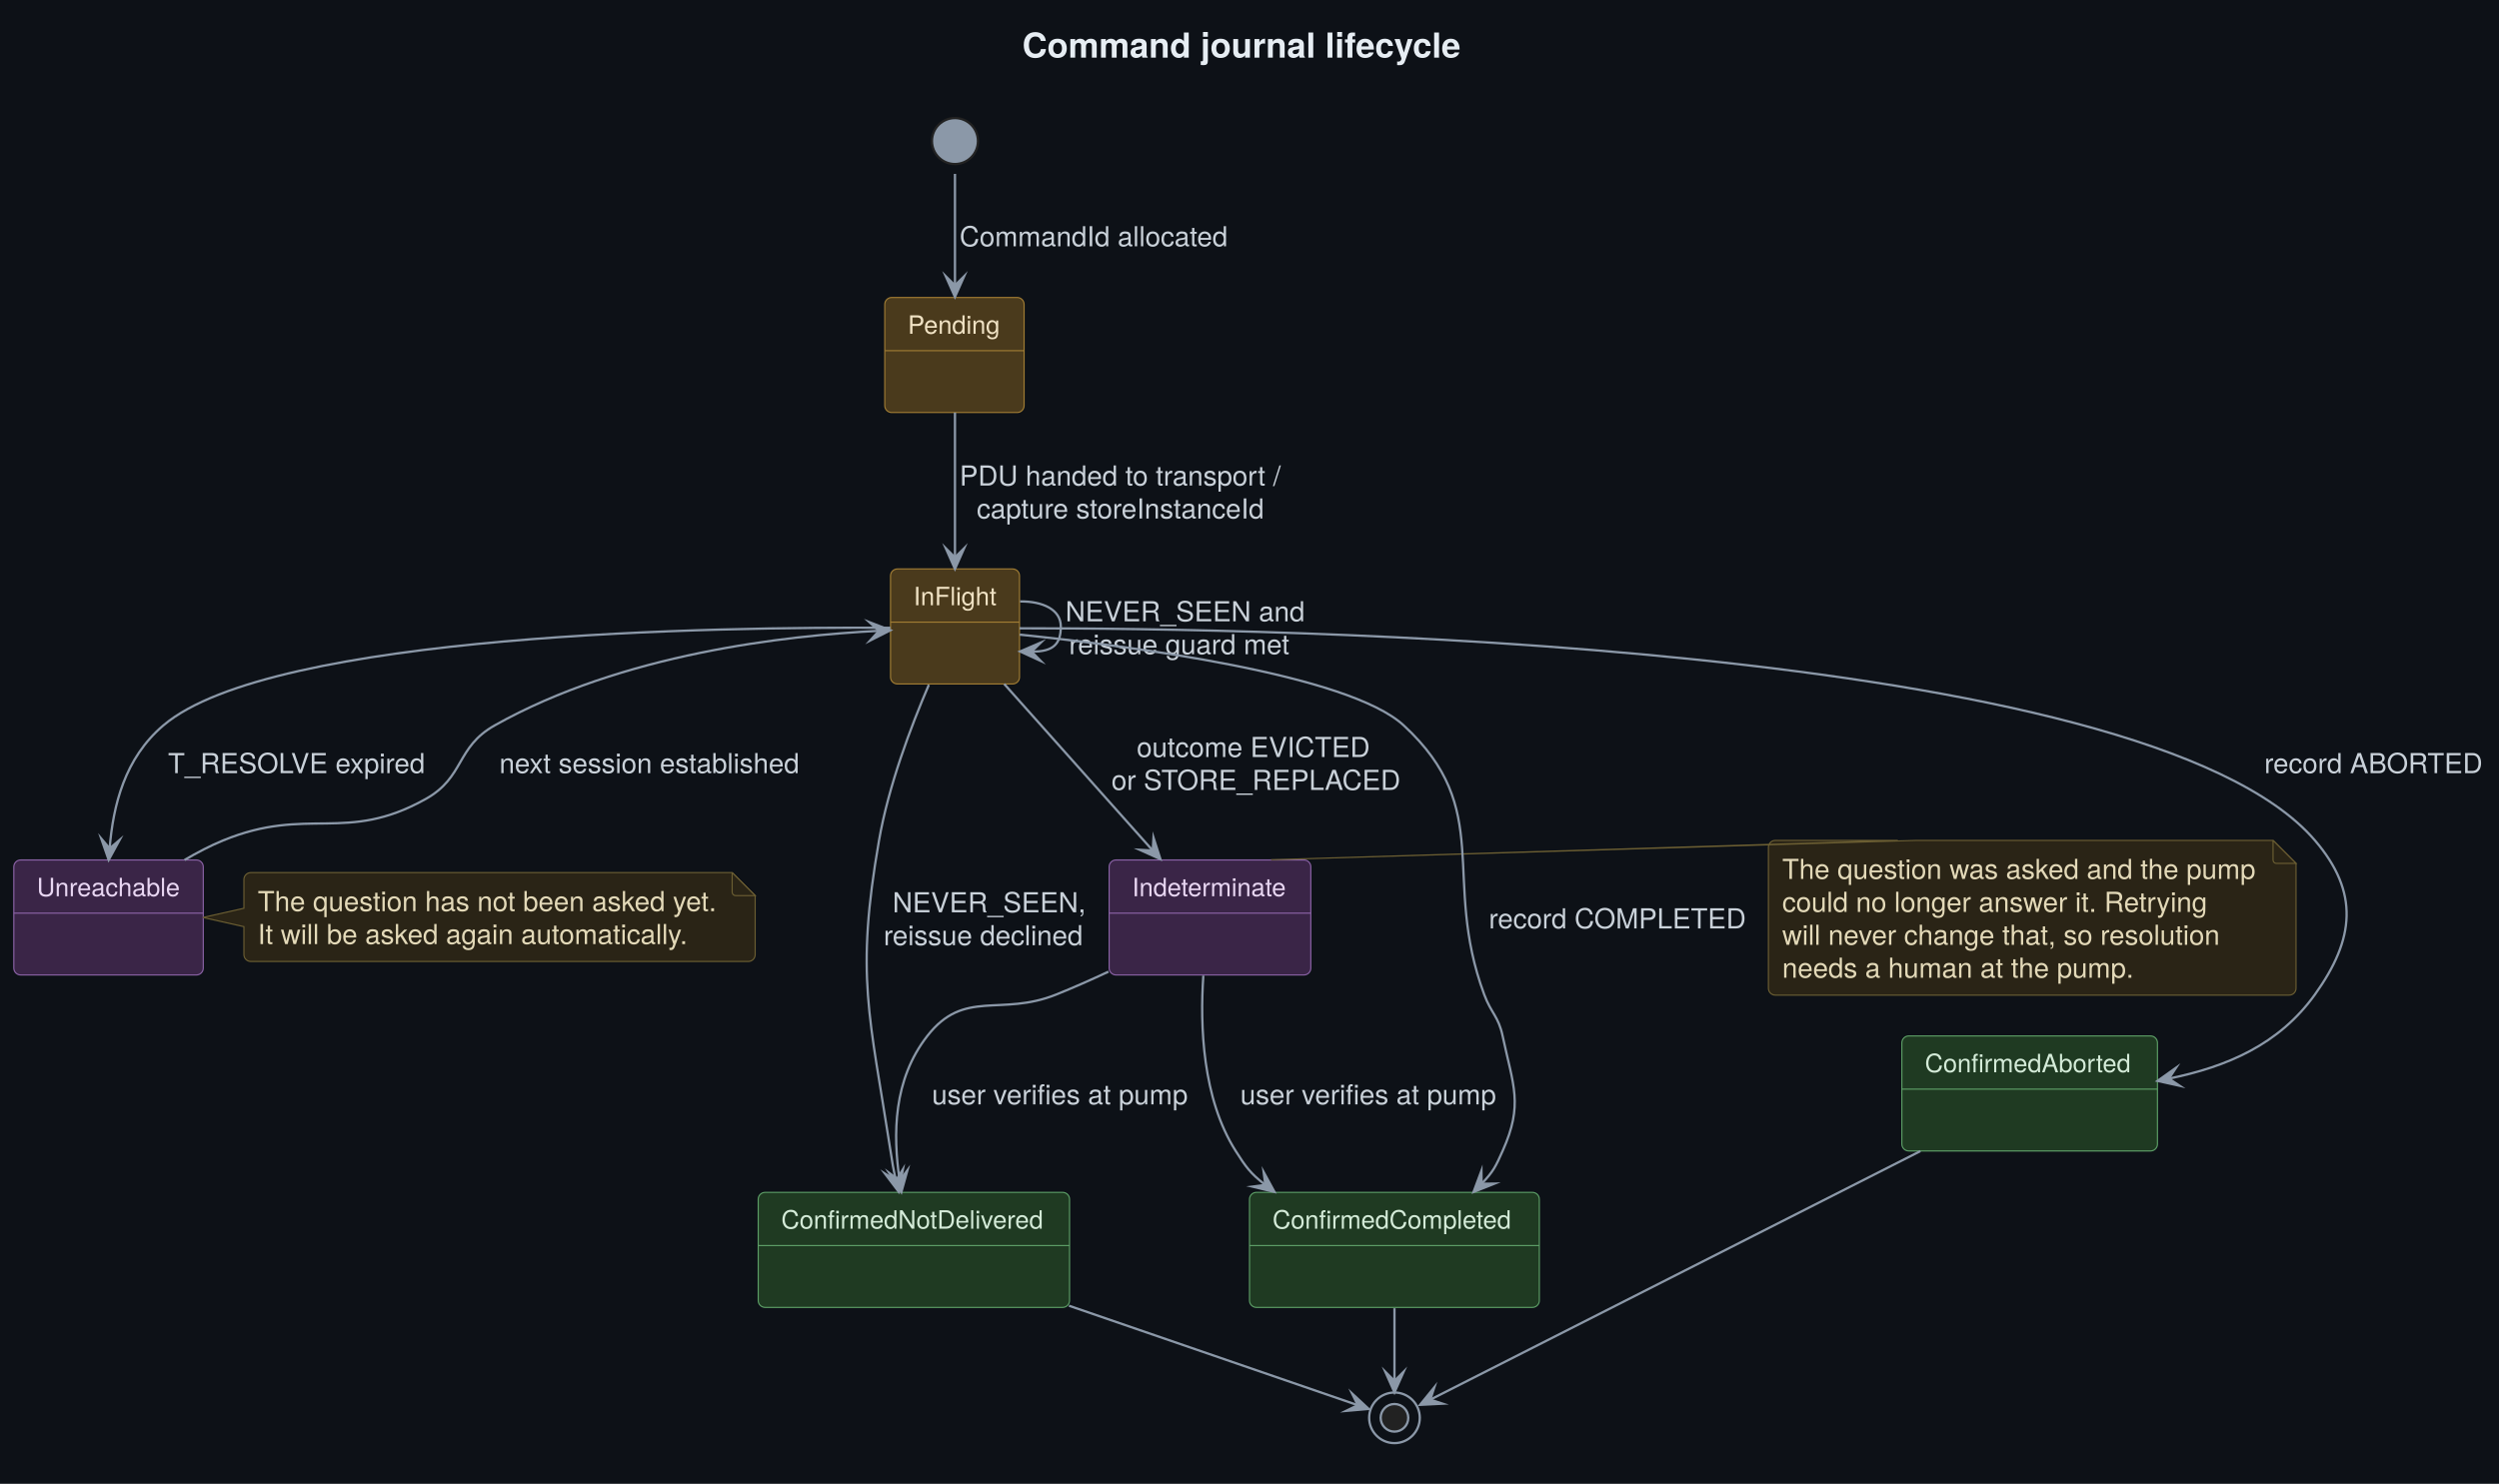
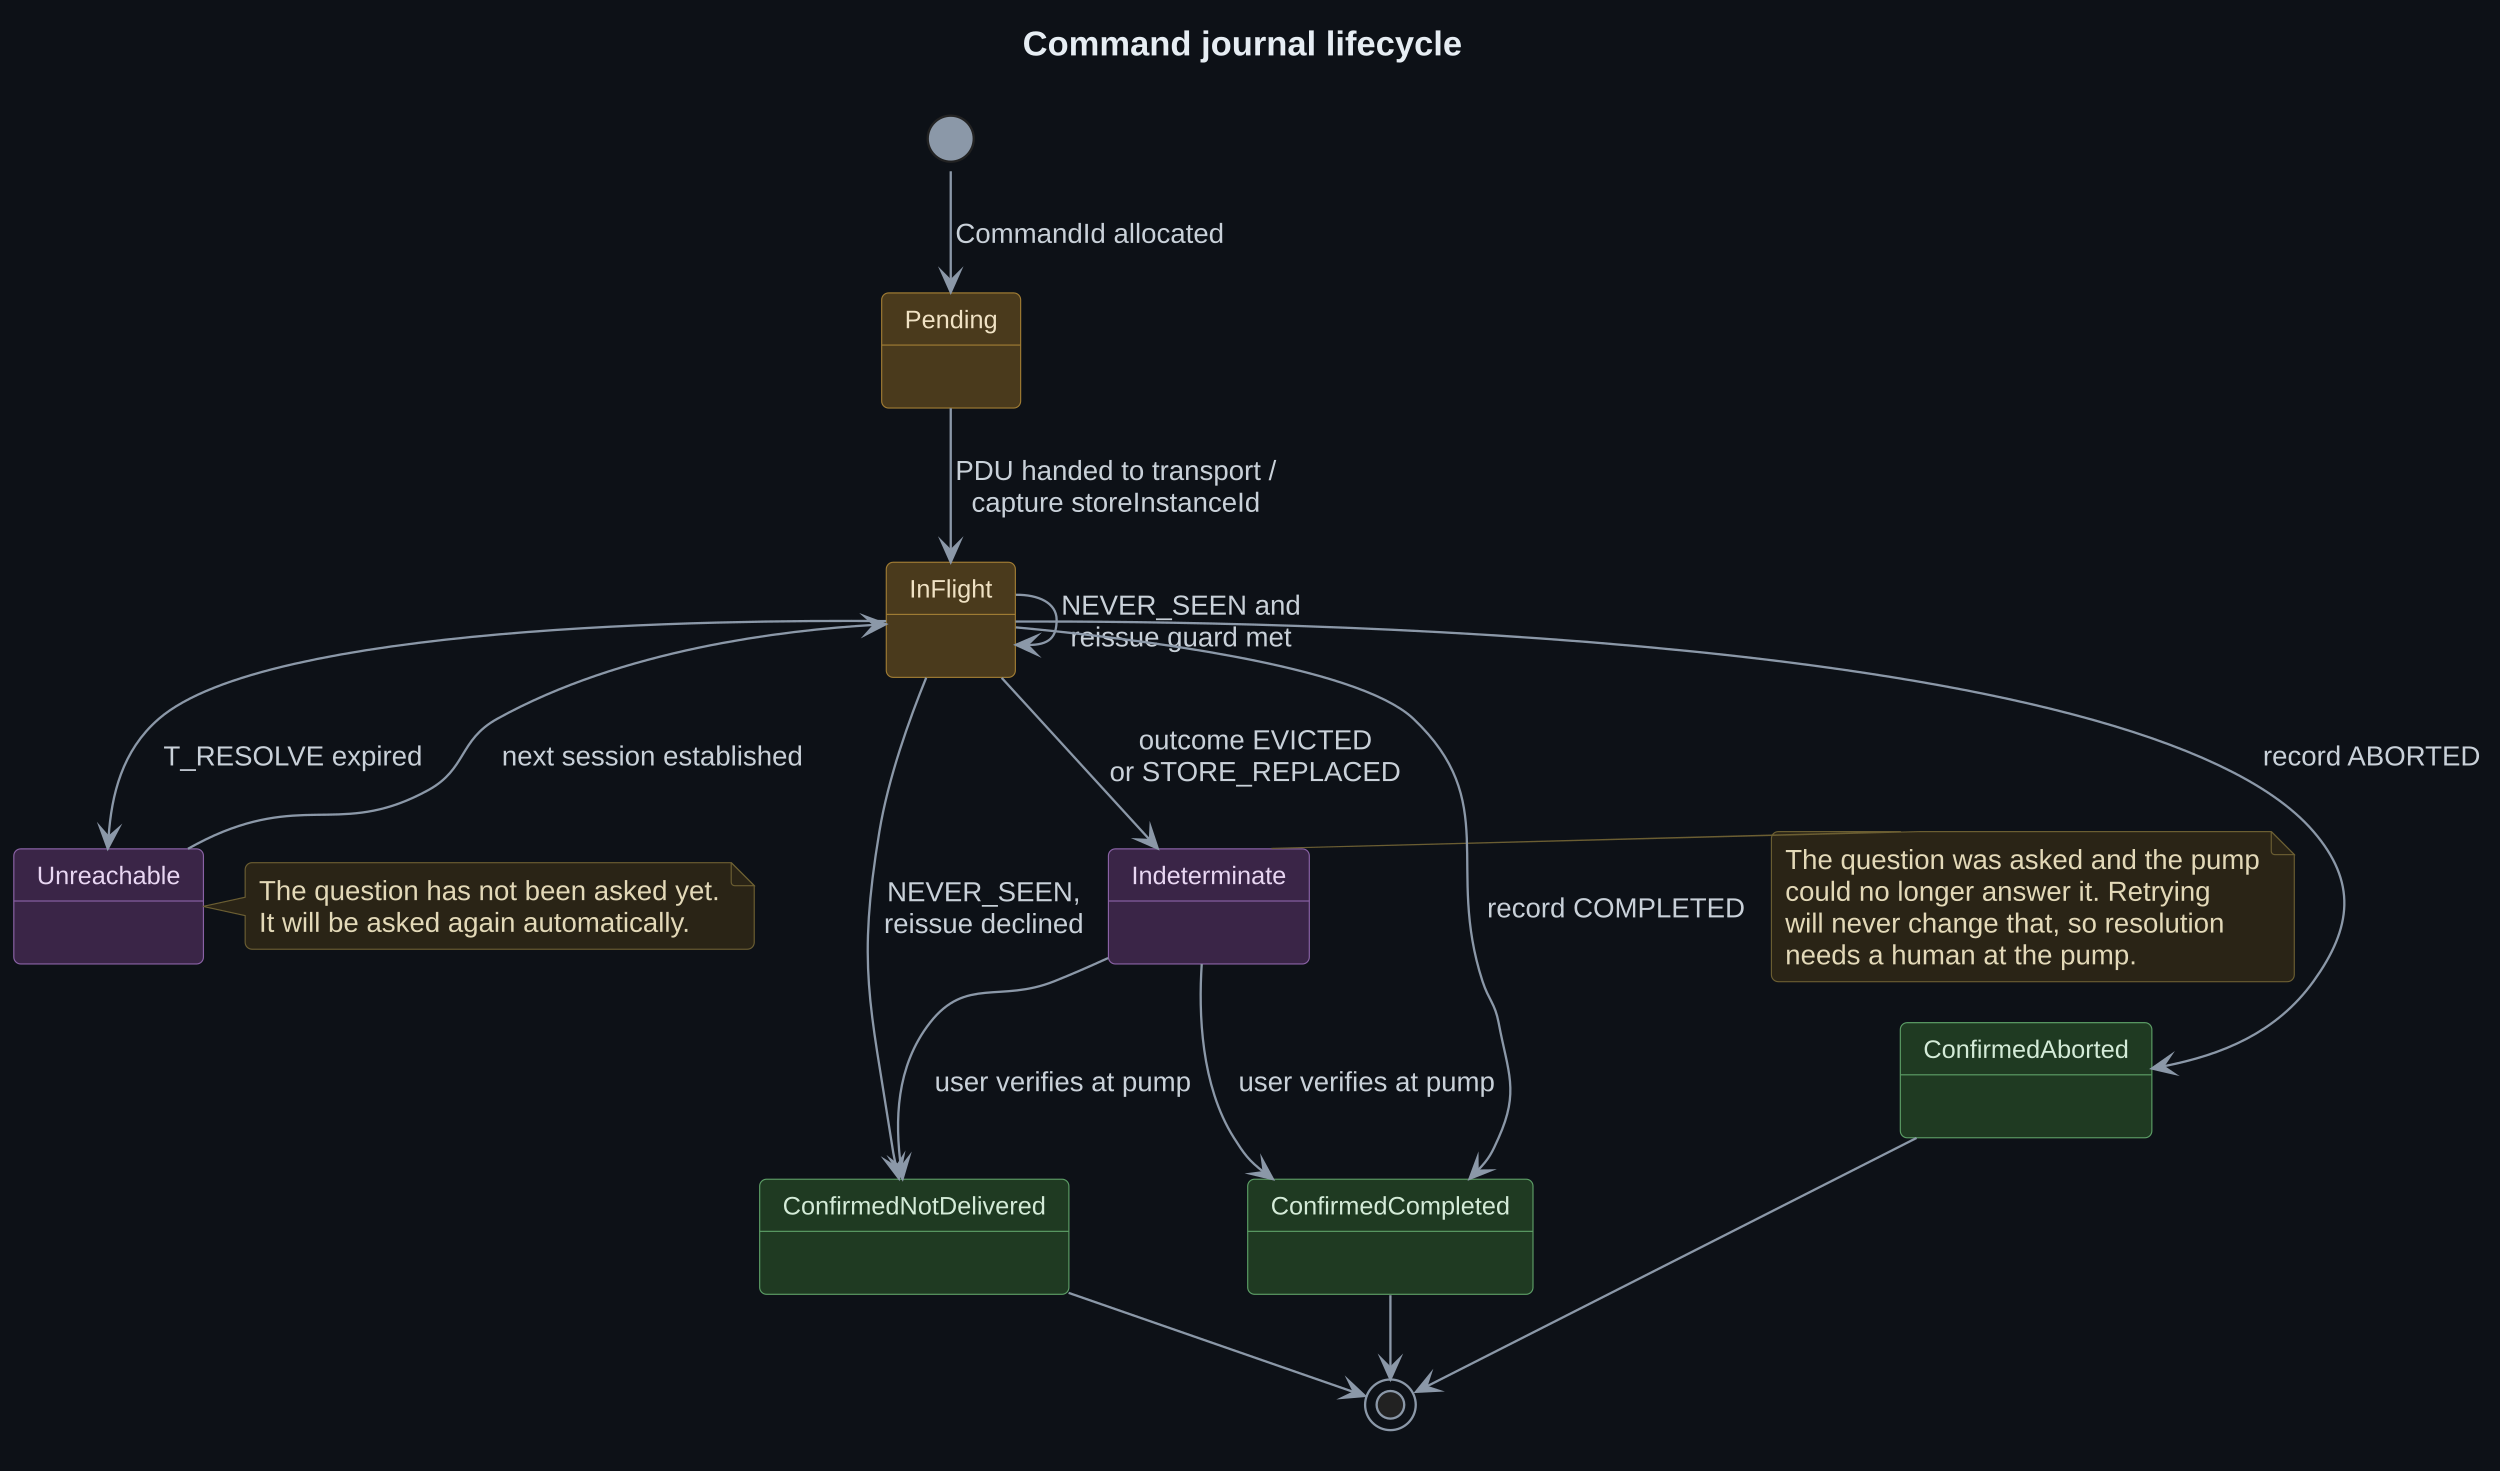
- <svg xmlns="http://www.w3.org/2000/svg" version="1.1" data-diagram-type="STATE" style="width:1086px;height:645px;background:#0D1117;" width="1086px" height="645px" viewBox="0 0 1086 645" zoomAndPan="magnify" preserveAspectRatio="none" contentStyleType="text/css">
+ <svg xmlns="http://www.w3.org/2000/svg" version="1.1" data-diagram-type="STATE" style="width:1086px;height:639px;background:#0D1117;" width="1086px" height="639px" viewBox="0 0 1086 639" zoomAndPan="magnify" preserveAspectRatio="none" contentStyleType="text/css">
  <defs />
  <g font-family="sans-serif" lengthAdjust="spacing">
-     <rect x="0" y="0" width="1086" height="645" fill="#0D1117" style="stroke:none;" />
+     <rect x="0" y="0" width="1086" height="639" fill="#0D1117" style="stroke:none;" />
    <g class="title" data-source-line="3">
-       <text x="444.242" y="25.06" fill="#E6EDF3" font-size="15" textLength="190.74" font-weight="700" font-family="'Helvetica Neue'">Command journal lifecycle</text>
+       <text x="444.236" y="24.07" fill="#E6EDF3" font-size="15" textLength="190.884" font-weight="700" font-family="'Liberation Sans'">Command journal lifecycle</text>
    </g>
    <g class="entity" data-qualified-name="Pending" id="ent0001" data-source-line="5">
-       <rect x="384.5" y="129.315" width="60.546" height="50" fill="#4A3A1C" style="stroke:#A07C33;stroke-width:0.5;" rx="3" ry="3" />
-       <line x1="384.5" y1="152.438" x2="445.046" y2="152.438" style="stroke:#A07C33;stroke-width:0.5;" />
-       <text x="394.5" y="145.095" fill="#F0E2C4" font-size="11" textLength="40.546" font-family="'Helvetica Neue'">Pending</text>
+       <rect x="383" y="127.249" width="60.369" height="50" fill="#4A3A1C" style="stroke:#A07C33;stroke-width:0.5;" rx="3" ry="3" />
+       <line x1="383" y1="149.897" x2="443.369" y2="149.897" style="stroke:#A07C33;stroke-width:0.5;" />
+       <text x="393" y="142.566" fill="#F0E2C4" font-size="11" textLength="40.369" font-family="'Liberation Sans'">Pending</text>
    </g>
    <g class="entity" data-qualified-name="InFlight" id="ent0002" data-source-line="6">
-       <rect x="387" y="247.315" width="56.058" height="50" fill="#4A3A1C" style="stroke:#A07C33;stroke-width:0.5;" rx="3" ry="3" />
-       <line x1="387" y1="270.438" x2="443.058" y2="270.438" style="stroke:#A07C33;stroke-width:0.5;" />
-       <text x="397" y="263.095" fill="#F0E2C4" font-size="11" textLength="36.058" font-family="'Helvetica Neue'">InFlight</text>
+       <rect x="385" y="244.249" width="56.072" height="50" fill="#4A3A1C" style="stroke:#A07C33;stroke-width:0.5;" rx="3" ry="3" />
+       <line x1="385" y1="266.897" x2="441.072" y2="266.897" style="stroke:#A07C33;stroke-width:0.5;" />
+       <text x="395" y="259.566" fill="#F0E2C4" font-size="11" textLength="36.072" font-family="'Liberation Sans'">InFlight</text>
    </g>
    <g class="entity" data-qualified-name="Unreachable" id="ent0003" data-source-line="7">
-       <rect x="6" y="373.815" width="82.337" height="50" fill="#3A2547" style="stroke:#8A62A6;stroke-width:0.5;" rx="3" ry="3" />
-       <line x1="6" y1="396.938" x2="88.337" y2="396.938" style="stroke:#8A62A6;stroke-width:0.5;" />
-       <text x="16" y="389.595" fill="#E8D6F2" font-size="11" textLength="62.337" font-family="'Helvetica Neue'">Unreachable</text>
+       <rect x="6" y="368.749" width="82.375" height="50" fill="#3A2547" style="stroke:#8A62A6;stroke-width:0.5;" rx="3" ry="3" />
+       <line x1="6" y1="391.397" x2="88.375" y2="391.397" style="stroke:#8A62A6;stroke-width:0.5;" />
+       <text x="16" y="384.066" fill="#E8D6F2" font-size="11" textLength="62.375" font-family="'Liberation Sans'">Unreachable</text>
    </g>
    <g class="entity" data-qualified-name="Indeterminate" id="ent0004" data-source-line="8">
-       <rect x="482" y="373.815" width="87.65" height="50" fill="#3A2547" style="stroke:#8A62A6;stroke-width:0.5;" rx="3" ry="3" />
-       <line x1="482" y1="396.938" x2="569.65" y2="396.938" style="stroke:#8A62A6;stroke-width:0.5;" />
-       <text x="492" y="389.595" fill="#E8D6F2" font-size="11" textLength="67.65" font-family="'Helvetica Neue'">Indeterminate</text>
+       <rect x="481.5" y="368.749" width="87.262" height="50" fill="#3A2547" style="stroke:#8A62A6;stroke-width:0.5;" rx="3" ry="3" />
+       <line x1="481.5" y1="391.397" x2="568.762" y2="391.397" style="stroke:#8A62A6;stroke-width:0.5;" />
+       <text x="491.5" y="384.066" fill="#E8D6F2" font-size="11" textLength="67.262" font-family="'Liberation Sans'">Indeterminate</text>
    </g>
    <g class="entity" data-qualified-name="ConfirmedCompleted" id="ent0005" data-source-line="9">
-       <rect x="543" y="518.315" width="125.952" height="50" fill="#1F3A22" style="stroke:#5C9E66;stroke-width:0.5;" rx="3" ry="3" />
-       <line x1="543" y1="541.438" x2="668.952" y2="541.438" style="stroke:#5C9E66;stroke-width:0.5;" />
-       <text x="553" y="534.095" fill="#D4EBD8" font-size="11" textLength="105.952" font-family="'Helvetica Neue'">ConfirmedCompleted</text>
+       <rect x="542" y="512.249" width="123.936" height="50" fill="#1F3A22" style="stroke:#5C9E66;stroke-width:0.5;" rx="3" ry="3" />
+       <line x1="542" y1="534.897" x2="665.936" y2="534.897" style="stroke:#5C9E66;stroke-width:0.5;" />
+       <text x="552" y="527.566" fill="#D4EBD8" font-size="11" textLength="103.936" font-family="'Liberation Sans'">ConfirmedCompleted</text>
    </g>
    <g class="entity" data-qualified-name="ConfirmedAborted" id="ent0006" data-source-line="10">
-       <rect x="826.5" y="450.315" width="111.069" height="50" fill="#1F3A22" style="stroke:#5C9E66;stroke-width:0.5;" rx="3" ry="3" />
-       <line x1="826.5" y1="473.438" x2="937.569" y2="473.438" style="stroke:#5C9E66;stroke-width:0.5;" />
-       <text x="836.5" y="466.095" fill="#D4EBD8" font-size="11" textLength="91.069" font-family="'Helvetica Neue'">ConfirmedAborted</text>
+       <rect x="825.5" y="444.249" width="109.268" height="50" fill="#1F3A22" style="stroke:#5C9E66;stroke-width:0.5;" rx="3" ry="3" />
+       <line x1="825.5" y1="466.897" x2="934.768" y2="466.897" style="stroke:#5C9E66;stroke-width:0.5;" />
+       <text x="835.5" y="459.566" fill="#D4EBD8" font-size="11" textLength="89.268" font-family="'Liberation Sans'">ConfirmedAborted</text>
    </g>
    <g class="entity" data-qualified-name="ConfirmedNotDelivered" id="ent0007" data-source-line="11">
-       <rect x="329.5" y="518.315" width="135.302" height="50" fill="#1F3A22" style="stroke:#5C9E66;stroke-width:0.5;" rx="3" ry="3" />
-       <line x1="329.5" y1="541.438" x2="464.802" y2="541.438" style="stroke:#5C9E66;stroke-width:0.5;" />
-       <text x="339.5" y="534.095" fill="#D4EBD8" font-size="11" textLength="115.302" font-family="'Helvetica Neue'">ConfirmedNotDelivered</text>
+       <rect x="330" y="512.249" width="134.324" height="50" fill="#1F3A22" style="stroke:#5C9E66;stroke-width:0.5;" rx="3" ry="3" />
+       <line x1="330" y1="534.897" x2="464.324" y2="534.897" style="stroke:#5C9E66;stroke-width:0.5;" />
+       <text x="340" y="527.566" fill="#D4EBD8" font-size="11" textLength="114.324" font-family="'Liberation Sans'">ConfirmedNotDelivered</text>
    </g>
    <g class="start_entity" data-qualified-name=".start." id="ent0008" data-source-line="13">
-       <ellipse cx="415" cy="61.315" rx="10" ry="10" fill="#8B98A8" style="stroke:#222;stroke-width:1;" />
+       <ellipse cx="413" cy="60.249" rx="10" ry="10" fill="#8B98A8" style="stroke:#222;stroke-width:1;" />
    </g>
    <g class="end_entity" data-qualified-name=".end." id="ent0020" data-source-line="28">
-       <ellipse cx="606" cy="616.315" rx="11" ry="11" fill="none" style="stroke:#8B98A8;stroke-width:1;" />
-       <ellipse cx="606" cy="616.315" rx="6" ry="6" fill="#222" style="stroke:#8B98A8;stroke-width:1;" />
+       <ellipse cx="604" cy="610.249" rx="11" ry="11" fill="none" style="stroke:#8B98A8;stroke-width:1;" />
+       <ellipse cx="604" cy="610.249" rx="6" ry="6" fill="#222" style="stroke:#8B98A8;stroke-width:1;" />
    </g>
    <g class="entity" data-qualified-name="GMN24" id="ent0025" data-source-line="33">
-       <path d="M106,382.315 L106,394.815 L88.172,398.815 L106,402.815 L106,414.947 A3,3 0 0 0 109,417.947 L325.18,417.947 A3,3 0 0 0 328.18,414.947 L328.18,389.315 L318.18,379.315 L109,379.315 A3,3 0 0 0 106,382.315" style="stroke:#6B5E32;stroke-width:0.5;" fill="#2A2416" />
-       <path d="M318.18,379.315 L318.18,387.815 A1.5,1.5 0 0 0 319.68,389.315 L328.18,389.315 L318.18,379.315" style="stroke:#6B5E32;stroke-width:0.5;" fill="#2A2416" />
-       <text x="112" y="396.075" fill="#E3D9B8" font-size="12" textLength="201.18" font-family="'Helvetica Neue'">The question has not been asked yet.</text>
-       <text x="112" y="410.391" fill="#E3D9B8" font-size="12" textLength="190.02" font-family="'Helvetica Neue'">It will be asked again automatically.</text>
+       <path d="M106.5,377.749 L106.5,389.749 L88.172,393.749 L106.5,397.749 L106.5,409.346 A3,3 0 0 0 109.5,412.346 L324.639,412.346 A3,3 0 0 0 327.639,409.346 L327.639,384.749 L317.639,374.749 L109.5,374.749 A3,3 0 0 0 106.5,377.749" style="stroke:#6B5E32;stroke-width:0.5;" fill="#2A2416" />
+       <path d="M317.639,374.749 L317.639,383.249 A1.5,1.5 0 0 0 319.139,384.749 L327.639,384.749 L317.639,374.749" style="stroke:#6B5E32;stroke-width:0.5;" fill="#2A2416" />
+       <text x="112.5" y="391.004" fill="#E3D9B8" font-size="12" textLength="200.139" font-family="'Liberation Sans'">The question has not been asked yet.</text>
+       <text x="112.5" y="404.803" fill="#E3D9B8" font-size="12" textLength="188.098" font-family="'Liberation Sans'">It will be asked again automatically.</text>
    </g>
    <g class="entity" data-qualified-name="GMN27" id="ent0028" data-source-line="38">
-       <path d="M768.5,368.315 L768.5,429.579 A3,3 0 0 0 771.5,432.579 L994.796,432.579 A3,3 0 0 0 997.796,429.579 L997.796,375.315 L987.796,365.315 L832.754,365.315 L552.41,373.73 L824.754,365.315 L771.5,365.315 A3,3 0 0 0 768.5,368.315" style="stroke:#6B5E32;stroke-width:0.5;" fill="#2A2416" />
-       <path d="M987.796,365.315 L987.796,373.815 A1.5,1.5 0 0 0 989.296,375.315 L997.796,375.315 L987.796,365.315" style="stroke:#6B5E32;stroke-width:0.5;" fill="#2A2416" />
-       <text x="774.5" y="382.075" fill="#E3D9B8" font-size="12" textLength="208.296" font-family="'Helvetica Neue'">The question was asked and the pump</text>
-       <text x="774.5" y="396.391" fill="#E3D9B8" font-size="12" textLength="186.672" font-family="'Helvetica Neue'">could no longer answer it. Retrying</text>
-       <text x="774.5" y="410.707" fill="#E3D9B8" font-size="12" textLength="192.456" font-family="'Helvetica Neue'">will never change that, so resolution</text>
-       <text x="774.5" y="425.023" fill="#E3D9B8" font-size="12" textLength="154.092" font-family="'Helvetica Neue'">needs a human at the pump.</text>
+       <path d="M769.5,364.249 L769.5,423.444 A3,3 0 0 0 772.5,426.444 L993.633,426.444 A3,3 0 0 0 996.633,423.444 L996.633,371.249 L986.633,361.249 L833.74,361.249 L552.319,368.54 L825.74,361.249 L772.5,361.249 A3,3 0 0 0 769.5,364.249" style="stroke:#6B5E32;stroke-width:0.5;" fill="#2A2416" />
+       <path d="M986.633,361.249 L986.633,369.749 A1.5,1.5 0 0 0 988.133,371.249 L996.633,371.249 L986.633,361.249" style="stroke:#6B5E32;stroke-width:0.5;" fill="#2A2416" />
+       <text x="775.5" y="377.504" fill="#E3D9B8" font-size="12" textLength="206.133" font-family="'Liberation Sans'">The question was asked and the pump</text>
+       <text x="775.5" y="391.303" fill="#E3D9B8" font-size="12" textLength="184.764" font-family="'Liberation Sans'">could no longer answer it. Retrying</text>
+       <text x="775.5" y="405.102" fill="#E3D9B8" font-size="12" textLength="190.775" font-family="'Liberation Sans'">will never change that, so resolution</text>
+       <text x="775.5" y="418.901" fill="#E3D9B8" font-size="12" textLength="152.771" font-family="'Liberation Sans'">needs a human at the pump.</text>
    </g>
    <g class="link" data-entity-1="ent0008" data-entity-2="ent0001" id="lnk9" data-link-type="dependency">
-       <polygon points="415,129.071,419,120.071,415,124.071,411,120.071,415,129.071" fill="#8B98A8" style="stroke:#8B98A8;stroke-width:1;stroke-linejoin:miter;stroke-miterlimit:10;" />
-       <path d="M415,75.587 C415,88.964 415,106.65 415,124.071" style="stroke:#8B98A8;stroke-width:1;" fill="none" />
-       <text x="417" y="107.075" fill="#C9D1D9" font-size="12" textLength="118.704" font-family="'Helvetica Neue'">CommandId allocated</text>
+       <polygon points="413,126.915,417,117.915,413,121.915,409,117.915,413,126.915" fill="#8B98A8" style="stroke:#8B98A8;stroke-width:1;stroke-linejoin:miter;stroke-miterlimit:10;" />
+       <path d="M413,74.394 C413,87.529 413,104.738 413,121.915" style="stroke:#8B98A8;stroke-width:1;" fill="none" />
+       <text x="415" y="105.504" fill="#C9D1D9" font-size="12" textLength="116.73" font-family="'Liberation Sans'">CommandId allocated</text>
    </g>
    <g class="link" data-entity-1="ent0001" data-entity-2="ent0002" id="lnk10" data-link-type="dependency">
-       <polygon points="415,247.311,419,238.311,415,242.311,411,238.311,415,247.311" fill="#8B98A8" style="stroke:#8B98A8;stroke-width:1;stroke-linejoin:miter;stroke-miterlimit:10;" />
-       <path d="M415,179.35 C415,199.259 415,222.411 415,242.311" style="stroke:#8B98A8;stroke-width:1;" fill="none" />
-       <text x="417" y="211.075" fill="#C9D1D9" font-size="12" textLength="142.032" font-family="'Helvetica Neue'">PDU handed to transport /</text>
-       <text x="424.452" y="225.391" fill="#C9D1D9" font-size="12" textLength="127.128" font-family="'Helvetica Neue'">capture storeInstanceId</text>
+       <polygon points="413,244.173,417,235.173,413,239.173,409,235.173,413,244.173" fill="#8B98A8" style="stroke:#8B98A8;stroke-width:1;stroke-linejoin:miter;stroke-miterlimit:10;" />
+       <path d="M413,177.356 C413,196.983 413,219.554 413,239.173" style="stroke:#8B98A8;stroke-width:1;" fill="none" />
+       <text x="415" y="208.504" fill="#C9D1D9" font-size="12" textLength="139.412" font-family="'Liberation Sans'">PDU handed to transport /</text>
+       <text x="422.002" y="222.303" fill="#C9D1D9" font-size="12" textLength="125.408" font-family="'Liberation Sans'">capture storeInstanceId</text>
    </g>
    <g class="link" data-entity-1="ent0002" data-entity-2="ent0002" id="lnk11" data-link-type="dependency">
-       <polygon points="443.299,283.187,452.252,287.293,448.299,283.246,452.346,279.293,443.299,283.187" fill="#8B98A8" style="stroke:#8B98A8;stroke-width:1;stroke-linejoin:miter;stroke-miterlimit:10;" />
-       <path d="M443.299,261.443 C453.092,261.328 461,264.952 461,272.315 C461,279.678 458.092,283.361 448.299,283.246" style="stroke:#8B98A8;stroke-width:1;" fill="none" />
-       <text x="463" y="270.075" fill="#C9D1D9" font-size="12" textLength="99.552" font-family="'Helvetica Neue'">NEVER_SEEN and</text>
-       <text x="464.542" y="284.391" fill="#C9D1D9" font-size="12" textLength="96.468" font-family="'Helvetica Neue'">reissue guard met</text>
+       <polygon points="441.299,280.121,450.252,284.226,446.299,280.18,450.346,276.227,441.299,280.121" fill="#8B98A8" style="stroke:#8B98A8;stroke-width:1;stroke-linejoin:miter;stroke-miterlimit:10;" />
+       <path d="M441.299,258.376 C451.092,258.261 459,261.885 459,269.249 C459,276.612 456.092,280.295 446.299,280.18" style="stroke:#8B98A8;stroke-width:1;" fill="none" />
+       <text x="461" y="267.004" fill="#C9D1D9" font-size="12" textLength="104.051" font-family="'Liberation Sans'">NEVER_SEEN and</text>
+       <text x="465.002" y="280.803" fill="#C9D1D9" font-size="12" textLength="96.047" font-family="'Liberation Sans'">reissue guard met</text>
    </g>
    <g class="link" data-entity-1="ent0002" data-entity-2="ent0005" id="lnk12" data-link-type="dependency">
-       <polygon points="640.364,518.145,649.515,514.504,643.859,514.569,643.794,508.912,640.364,518.145" fill="#8B98A8" style="stroke:#8B98A8;stroke-width:1;stroke-linejoin:miter;stroke-miterlimit:10;" />
-       <path d="M443.141,275.875 C491.135,280.795 585.969,293.101 610,315.315 C649.857,352.158 626.162,381.412 645,432.315 C648.038,440.525 651.183,441.751 653,450.315 C657.613,472.053 662.077,480.031 653,500.315 C650.05,506.907 648.992,509.316 643.859,514.569" style="stroke:#8B98A8;stroke-width:1;" fill="none" />
-       <text x="647" y="403.575" fill="#C9D1D9" font-size="12" textLength="110.904" font-family="'Helvetica Neue'">record COMPLETED</text>
+       <polygon points="638.364,512.078,647.515,508.437,641.859,508.502,641.794,502.846,638.364,512.078" fill="#8B98A8" style="stroke:#8B98A8;stroke-width:1;stroke-linejoin:miter;stroke-miterlimit:10;" />
+       <path d="M441.295,272.533 C490.62,277.086 589.446,288.923 614,312.249 C651.985,348.332 627.813,376.42 644,426.249 C646.652,434.412 649.417,435.812 651,444.249 C655.097,466.09 660.077,473.965 651,494.249 C648.05,500.841 646.992,503.25 641.859,508.502" style="stroke:#8B98A8;stroke-width:1;" fill="none" />
+       <text x="646" y="398.504" fill="#C9D1D9" font-size="12" textLength="112.025" font-family="'Liberation Sans'">record COMPLETED</text>
    </g>
    <g class="link" data-entity-1="ent0002" data-entity-2="ent0006" id="lnk13" data-link-type="dependency">
-       <polygon points="937.626,469.86,947.242,471.985,942.525,468.863,945.647,464.146,937.626,469.86" fill="#8B98A8" style="stroke:#8B98A8;stroke-width:1;stroke-linejoin:miter;stroke-miterlimit:10;" />
-       <path d="M443.096,273.113 C550.375,272.996 931.871,278.754 1006,365.315 C1025.369,387.933 1023.353,408.116 1006,432.315 C990.37,454.111 967.704,463.74 942.525,468.863" style="stroke:#8B98A8;stroke-width:1;" fill="none" />
-       <text x="984" y="336.075" fill="#C9D1D9" font-size="12" textLength="94.224" font-family="'Helvetica Neue'">record ABORTED</text>
+       <polygon points="934.774,464.168,944.371,466.381,939.682,463.216,942.847,458.527,934.774,464.168" fill="#8B98A8" style="stroke:#8B98A8;stroke-width:1;stroke-linejoin:miter;stroke-miterlimit:10;" />
+       <path d="M441.14,269.989 C548.587,269.65 930.685,274.637 1005,361.249 C1023.812,383.173 1021.864,402.792 1005,426.249 C988.963,448.555 965.404,458.225 939.682,463.216" style="stroke:#8B98A8;stroke-width:1;" fill="none" />
+       <text x="983" y="332.504" fill="#C9D1D9" font-size="12" textLength="95.355" font-family="'Liberation Sans'">record ABORTED</text>
    </g>
    <g class="link" data-entity-1="ent0002" data-entity-2="ent0007" id="lnk14" data-link-type="dependency">
-       <polygon points="390.516,518.016,392.369,508.343,389.381,513.147,384.578,510.159,390.516,518.016" fill="#8B98A8" style="stroke:#8B98A8;stroke-width:1;stroke-linejoin:miter;stroke-miterlimit:10;" />
-       <path d="M403.652,297.676 C395.831,315.866 386.129,341.576 382,365.315 C371.712,424.468 377.816,440.98 387,500.315 C387.894,506.093 388.037,507.379 389.381,513.147" style="stroke:#8B98A8;stroke-width:1;" fill="none" />
-       <text x="387.9" y="396.575" fill="#C9D1D9" font-size="12" textLength="79.32" font-family="'Helvetica Neue'">NEVER_SEEN,</text>
-       <text x="384" y="410.891" fill="#C9D1D9" font-size="12" textLength="87.12" font-family="'Helvetica Neue'">reissue declined</text>
+       <polygon points="390.516,511.95,392.369,502.276,389.381,507.08,384.578,504.093,390.516,511.95" fill="#8B98A8" style="stroke:#8B98A8;stroke-width:1;stroke-linejoin:miter;stroke-miterlimit:10;" />
+       <path d="M402.337,294.404 C394.988,312.426 385.873,337.867 382,361.249 C372.333,419.606 377.952,435.792 387,494.249 C387.894,500.026 388.037,501.313 389.381,507.08" style="stroke:#8B98A8;stroke-width:1;" fill="none" />
+       <text x="385.345" y="391.504" fill="#C9D1D9" font-size="12" textLength="84.029" font-family="'Liberation Sans'">NEVER_SEEN,</text>
+       <text x="384" y="405.303" fill="#C9D1D9" font-size="12" textLength="86.719" font-family="'Liberation Sans'">reissue declined</text>
    </g>
    <g class="link" data-entity-1="ent0002" data-entity-2="ent0003" id="lnk15" data-link-type="dependency">
-       <polygon points="47.23,373.789,51.958,365.15,47.642,368.806,43.985,364.49,47.23,373.789" fill="#8B98A8" style="stroke:#8B98A8;stroke-width:1;stroke-linejoin:miter;stroke-miterlimit:10;" />
-       <path d="M386.965,272.907 C313.605,272.42 118.386,275.029 71,315.315 C54.18,329.615 49.199,349.971 47.642,368.806" style="stroke:#8B98A8;stroke-width:1;" fill="none" />
-       <text x="73" y="336.075" fill="#C9D1D9" font-size="12" textLength="110.004" font-family="'Helvetica Neue'">T_RESOLVE expired</text>
+       <polygon points="46.831,368.594,51.441,359.891,47.175,363.606,43.46,359.34,46.831,368.594" fill="#8B98A8" style="stroke:#8B98A8;stroke-width:1;stroke-linejoin:miter;stroke-miterlimit:10;" />
+       <path d="M384.928,269.798 C311.478,269.205 116.055,271.577 69,312.249 C52.997,326.081 48.436,345.331 47.175,363.606" style="stroke:#8B98A8;stroke-width:1;" fill="none" />
+       <text x="71" y="332.504" fill="#C9D1D9" font-size="12" textLength="113.385" font-family="'Liberation Sans'">T_RESOLVE expired</text>
    </g>
    <g class="link" data-entity-1="ent0002" data-entity-2="ent0004" id="lnk16" data-link-type="dependency">
-       <polygon points="504.285,373.459,501.281,364.079,500.958,369.727,495.31,369.403,504.285,373.459" fill="#8B98A8" style="stroke:#8B98A8;stroke-width:1;stroke-linejoin:miter;stroke-miterlimit:10;" />
-       <path d="M436.402,297.32 C455.931,319.225 481.331,347.713 500.958,369.727" style="stroke:#8B98A8;stroke-width:1;" fill="none" />
-       <text x="493.992" y="329.075" fill="#C9D1D9" font-size="12" textLength="99.792" font-family="'Helvetica Neue'">outcome EVICTED</text>
-       <text x="483" y="343.391" fill="#C9D1D9" font-size="12" textLength="121.776" font-family="'Helvetica Neue'">or STORE_REPLACED</text>
+       <polygon points="502.918,368.597,499.798,359.255,499.545,364.907,493.893,364.654,502.918,368.597" fill="#8B98A8" style="stroke:#8B98A8;stroke-width:1;stroke-linejoin:miter;stroke-miterlimit:10;" />
+       <path d="M435.128,294.451 C454.763,315.927 479.923,343.446 499.545,364.907" style="stroke:#8B98A8;stroke-width:1;" fill="none" />
+       <text x="494.668" y="325.504" fill="#C9D1D9" font-size="12" textLength="101.367" font-family="'Liberation Sans'">outcome EVICTED</text>
+       <text x="482" y="339.303" fill="#C9D1D9" font-size="12" textLength="126.703" font-family="'Liberation Sans'">or STORE_REPLACED</text>
    </g>
    <g class="link" data-entity-1="ent0003" data-entity-2="ent0002" id="lnk17" data-link-type="dependency">
-       <polygon points="386.966,273.962,377.775,270.421,381.972,274.214,378.179,278.411,386.966,273.962" fill="#8B98A8" style="stroke:#8B98A8;stroke-width:1;stroke-linejoin:miter;stroke-miterlimit:10;" />
-       <path d="M80.216,373.814 C85.646,370.607 91.348,367.632 97,365.315 C133.937,350.172 150.153,366.793 185,347.315 C202.017,337.803 198.008,324.871 215,315.315 C270.509,284.096 341.51,276.26 381.972,274.214" style="stroke:#8B98A8;stroke-width:1;" fill="none" />
-       <text x="217" y="336.075" fill="#C9D1D9" font-size="12" textLength="131.796" font-family="'Helvetica Neue'">next session established</text>
+       <polygon points="384.78,271.148,375.559,267.687,379.789,271.444,376.032,275.673,384.78,271.148" fill="#8B98A8" style="stroke:#8B98A8;stroke-width:1;stroke-linejoin:miter;stroke-miterlimit:10;" />
+       <path d="M81.658,368.709 C86.659,365.9 91.857,363.308 97,361.249 C134.465,346.247 150.597,362.62 186,343.249 C202.82,334.045 199.229,321.54 216,312.249 C270.602,281.998 339.846,273.809 379.789,271.444" style="stroke:#8B98A8;stroke-width:1;" fill="none" />
+       <text x="218" y="332.504" fill="#C9D1D9" font-size="12" textLength="130.746" font-family="'Liberation Sans'">next session established</text>
    </g>
    <g class="link" data-entity-1="ent0004" data-entity-2="ent0005" id="lnk18" data-link-type="dependency">
-       <polygon points="553.855,518.122,549.151,509.47,549.888,515.078,544.28,515.816,553.855,518.122" fill="#8B98A8" style="stroke:#8B98A8;stroke-width:1;stroke-linejoin:miter;stroke-miterlimit:10;" />
-       <path d="M522.938,424.103 C521.459,445.772 522.493,477.507 537,500.315 C541.365,507.178 543.328,510.043 549.888,515.078" style="stroke:#8B98A8;stroke-width:1;" fill="none" />
-       <text x="539" y="480.075" fill="#C9D1D9" font-size="12" textLength="112.248" font-family="'Helvetica Neue'">user verifies at pump</text>
+       <polygon points="552.943,512.206,548.25,503.547,548.98,509.157,543.371,509.888,552.943,512.206" fill="#8B98A8" style="stroke:#8B98A8;stroke-width:1;stroke-linejoin:miter;stroke-miterlimit:10;" />
+       <path d="M522.035,418.775 C520.622,440.215 521.697,471.626 536,494.249 C540.375,501.168 542.383,504.08 548.98,509.157" style="stroke:#8B98A8;stroke-width:1;" fill="none" />
+       <text x="538" y="474.004" fill="#C9D1D9" font-size="12" textLength="111.381" font-family="'Liberation Sans'">user verifies at pump</text>
    </g>
    <g class="link" data-entity-1="ent0004" data-entity-2="ent0007" id="lnk19" data-link-type="dependency">
-       <polygon points="391.698,518.198,394.344,508.711,390.97,513.251,386.43,509.876,391.698,518.198" fill="#8B98A8" style="stroke:#8B98A8;stroke-width:1;stroke-linejoin:miter;stroke-miterlimit:10;" />
-       <path d="M481.704,422.38 C474.206,425.888 466.44,429.332 459,432.315 C434.735,442.044 419.08,429.702 403,450.315 C388.134,469.372 387.99,493.009 390.97,513.251" style="stroke:#8B98A8;stroke-width:1;" fill="none" />
-       <text x="405" y="480.075" fill="#C9D1D9" font-size="12" textLength="112.248" font-family="'Helvetica Neue'">user verifies at pump</text>
+       <polygon points="392.058,512.138,394.834,502.689,391.398,507.182,386.904,503.746,392.058,512.138" fill="#8B98A8" style="stroke:#8B98A8;stroke-width:1;stroke-linejoin:miter;stroke-miterlimit:10;" />
+       <path d="M481.357,416.17 C473.644,419.696 465.637,423.193 458,426.249 C434.512,435.647 419.561,424.302 404,444.249 C389.122,463.32 388.7,486.945 391.398,507.182" style="stroke:#8B98A8;stroke-width:1;" fill="none" />
+       <text x="406" y="474.004" fill="#C9D1D9" font-size="12" textLength="111.381" font-family="'Liberation Sans'">user verifies at pump</text>
    </g>
    <g class="link" data-entity-1="ent0005" data-entity-2="ent0020" id="lnk21" data-link-type="dependency">
-       <polygon points="606,605.262,610,596.262,606,600.262,602,596.262,606,605.262" fill="#8B98A8" style="stroke:#8B98A8;stroke-width:1;stroke-linejoin:miter;stroke-miterlimit:10;" />
-       <path d="M606,568.691 C606,581.093 606,590.557 606,600.262" style="stroke:#8B98A8;stroke-width:1;" fill="none" />
+       <polygon points="604,599.196,608,590.196,604,594.196,600,590.196,604,599.196" fill="#8B98A8" style="stroke:#8B98A8;stroke-width:1;stroke-linejoin:miter;stroke-miterlimit:10;" />
+       <path d="M604,562.624 C604,575.027 604,584.491 604,594.196" style="stroke:#8B98A8;stroke-width:1;" fill="none" />
    </g>
    <g class="link" data-entity-1="ent0006" data-entity-2="ent0020" id="lnk22" data-link-type="dependency">
-       <polygon points="617.11,610.679,626.946,610.175,621.569,608.417,623.327,603.041,617.11,610.679" fill="#8B98A8" style="stroke:#8B98A8;stroke-width:1;stroke-linejoin:miter;stroke-miterlimit:10;" />
-       <path d="M834.554,500.382 C768.588,533.843 657.656,590.112 621.569,608.417" style="stroke:#8B98A8;stroke-width:1;" fill="none" />
+       <polygon points="615.11,604.613,624.946,604.109,619.569,602.351,621.327,596.974,615.11,604.613" fill="#8B98A8" style="stroke:#8B98A8;stroke-width:1;stroke-linejoin:miter;stroke-miterlimit:10;" />
+       <path d="M832.554,494.315 C766.588,527.776 655.656,584.046 619.569,602.351" style="stroke:#8B98A8;stroke-width:1;" fill="none" />
    </g>
    <g class="link" data-entity-1="ent0007" data-entity-2="ent0020" id="lnk23" data-link-type="dependency">
-       <polygon points="594.783,612.451,587.577,605.737,590.056,610.822,584.971,613.301,594.783,612.451" fill="#8B98A8" style="stroke:#8B98A8;stroke-width:1;stroke-linejoin:miter;stroke-miterlimit:10;" />
-       <path d="M464.568,567.592 C511.796,583.862 565.846,602.482 590.056,610.822" style="stroke:#8B98A8;stroke-width:1;" fill="none" />
+       <polygon points="592.923,606.396,585.737,599.661,588.201,604.753,583.109,607.217,592.923,606.396" fill="#8B98A8" style="stroke:#8B98A8;stroke-width:1;stroke-linejoin:miter;stroke-miterlimit:10;" />
+       <path d="M464.207,561.625 C510.956,577.885 564.292,596.437 588.201,604.753" style="stroke:#8B98A8;stroke-width:1;" fill="none" />
    </g>
  </g>
</svg>
